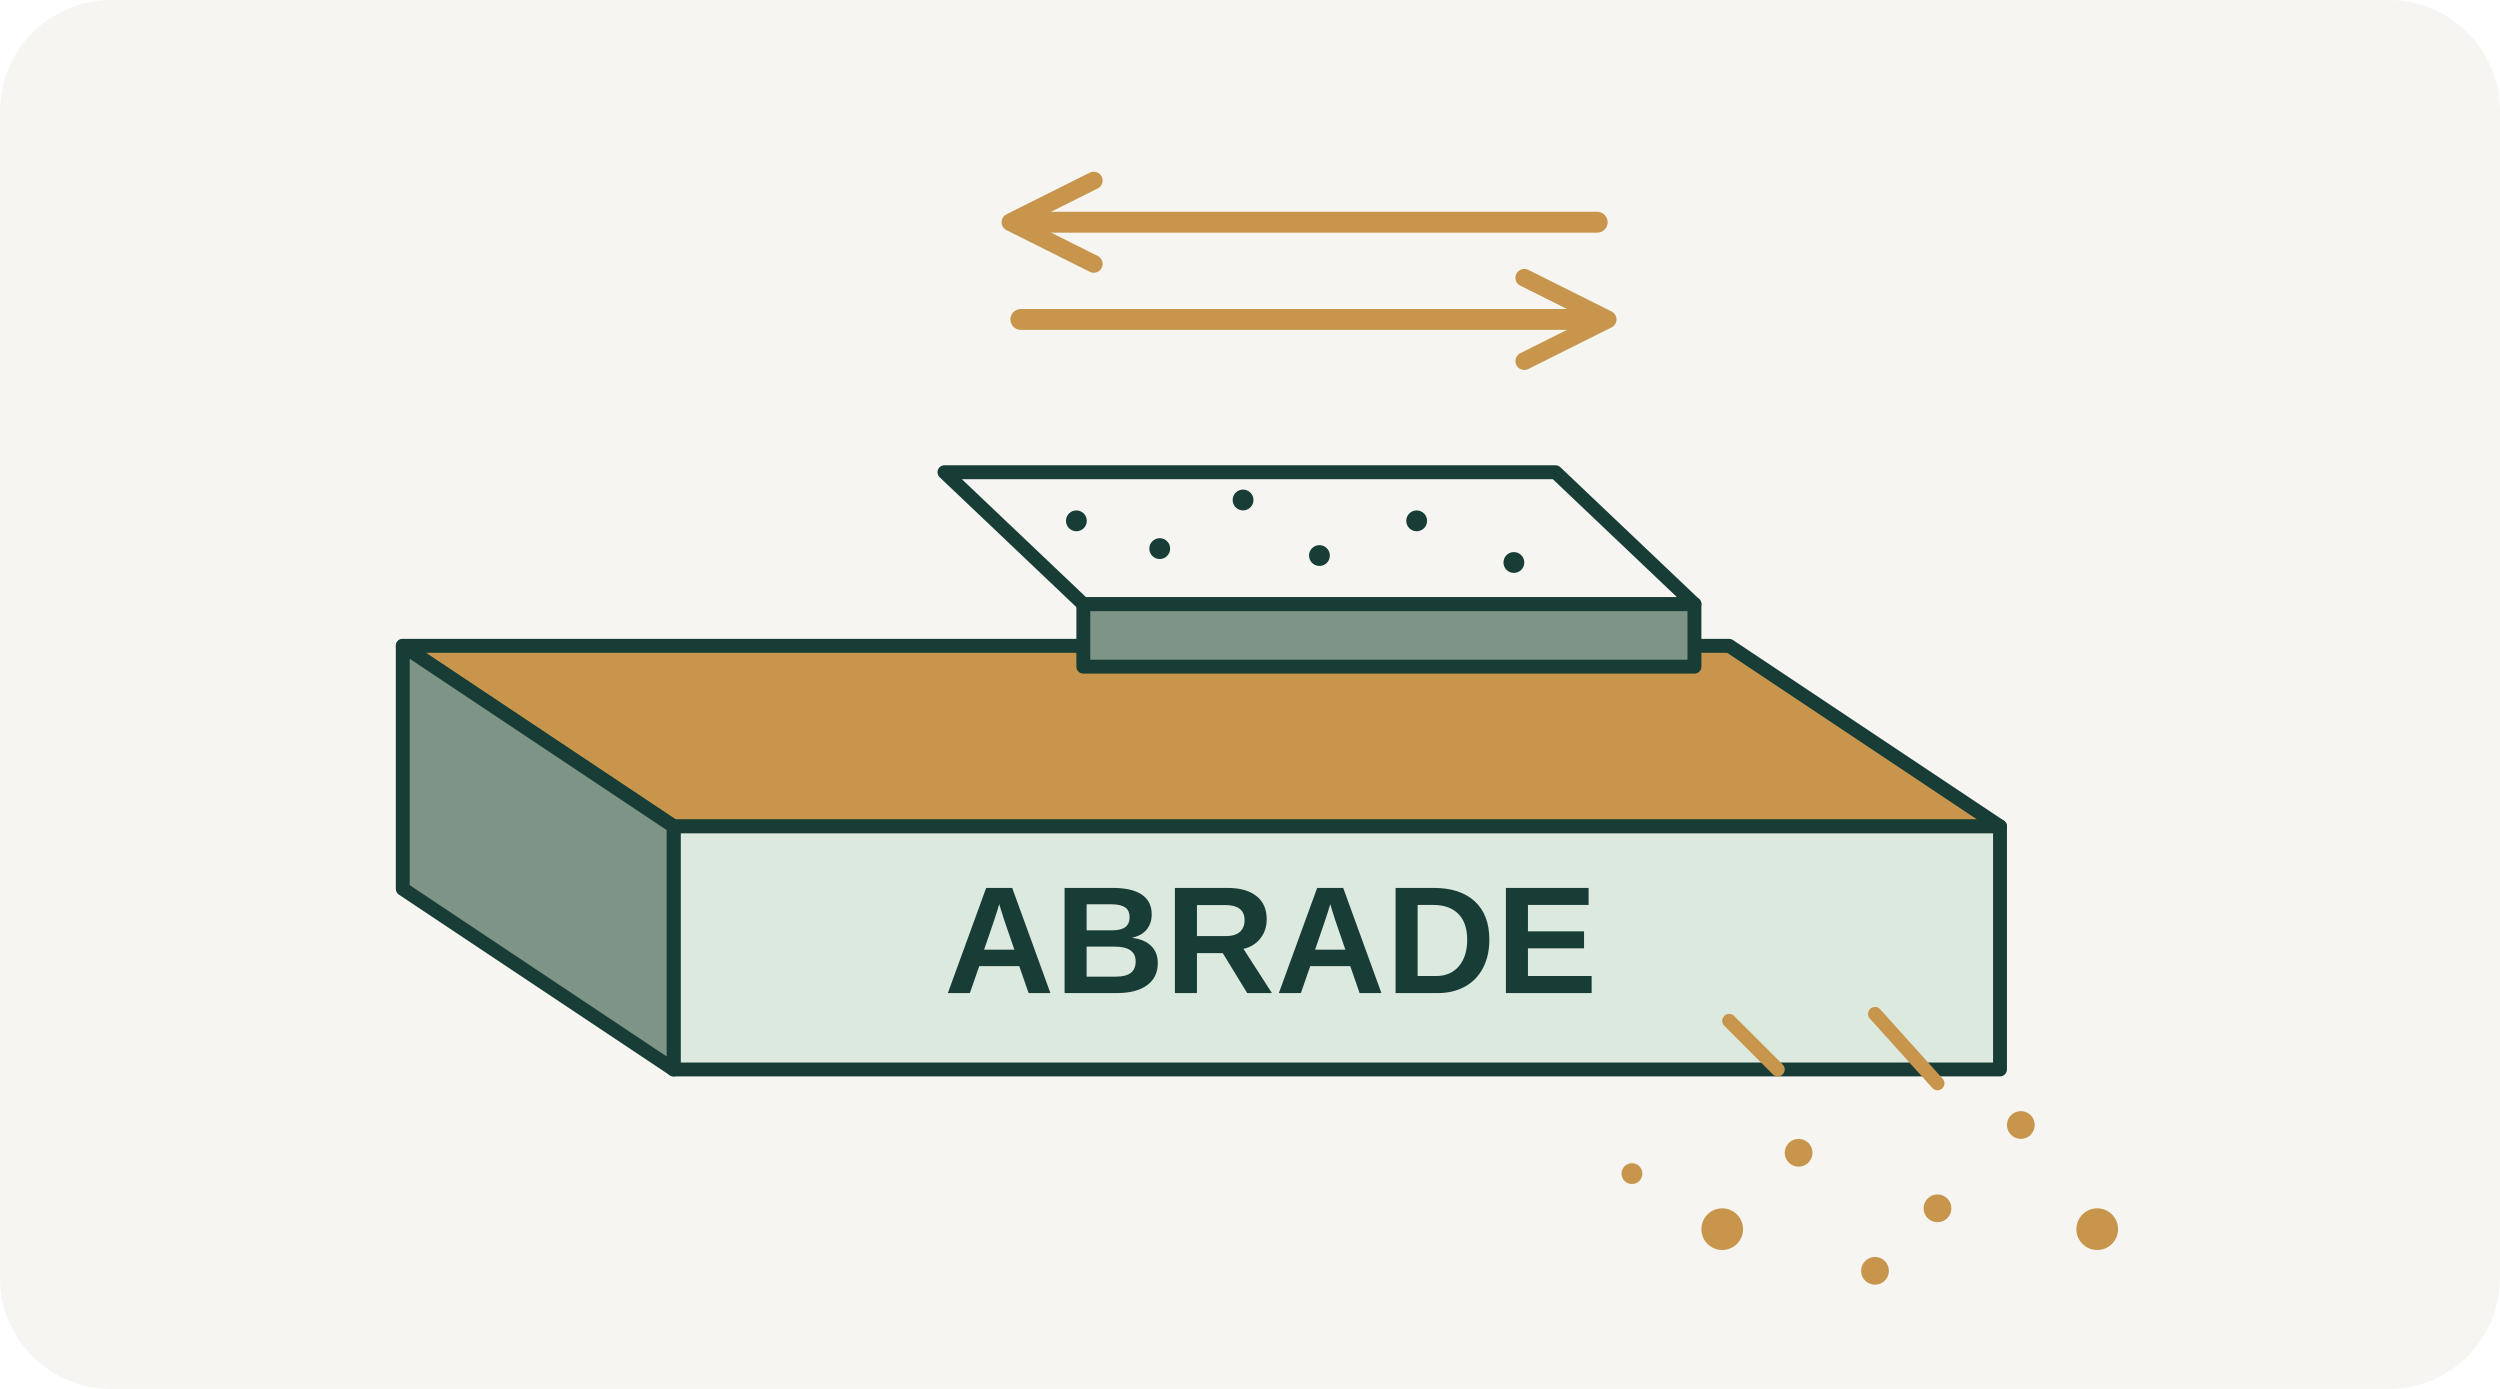
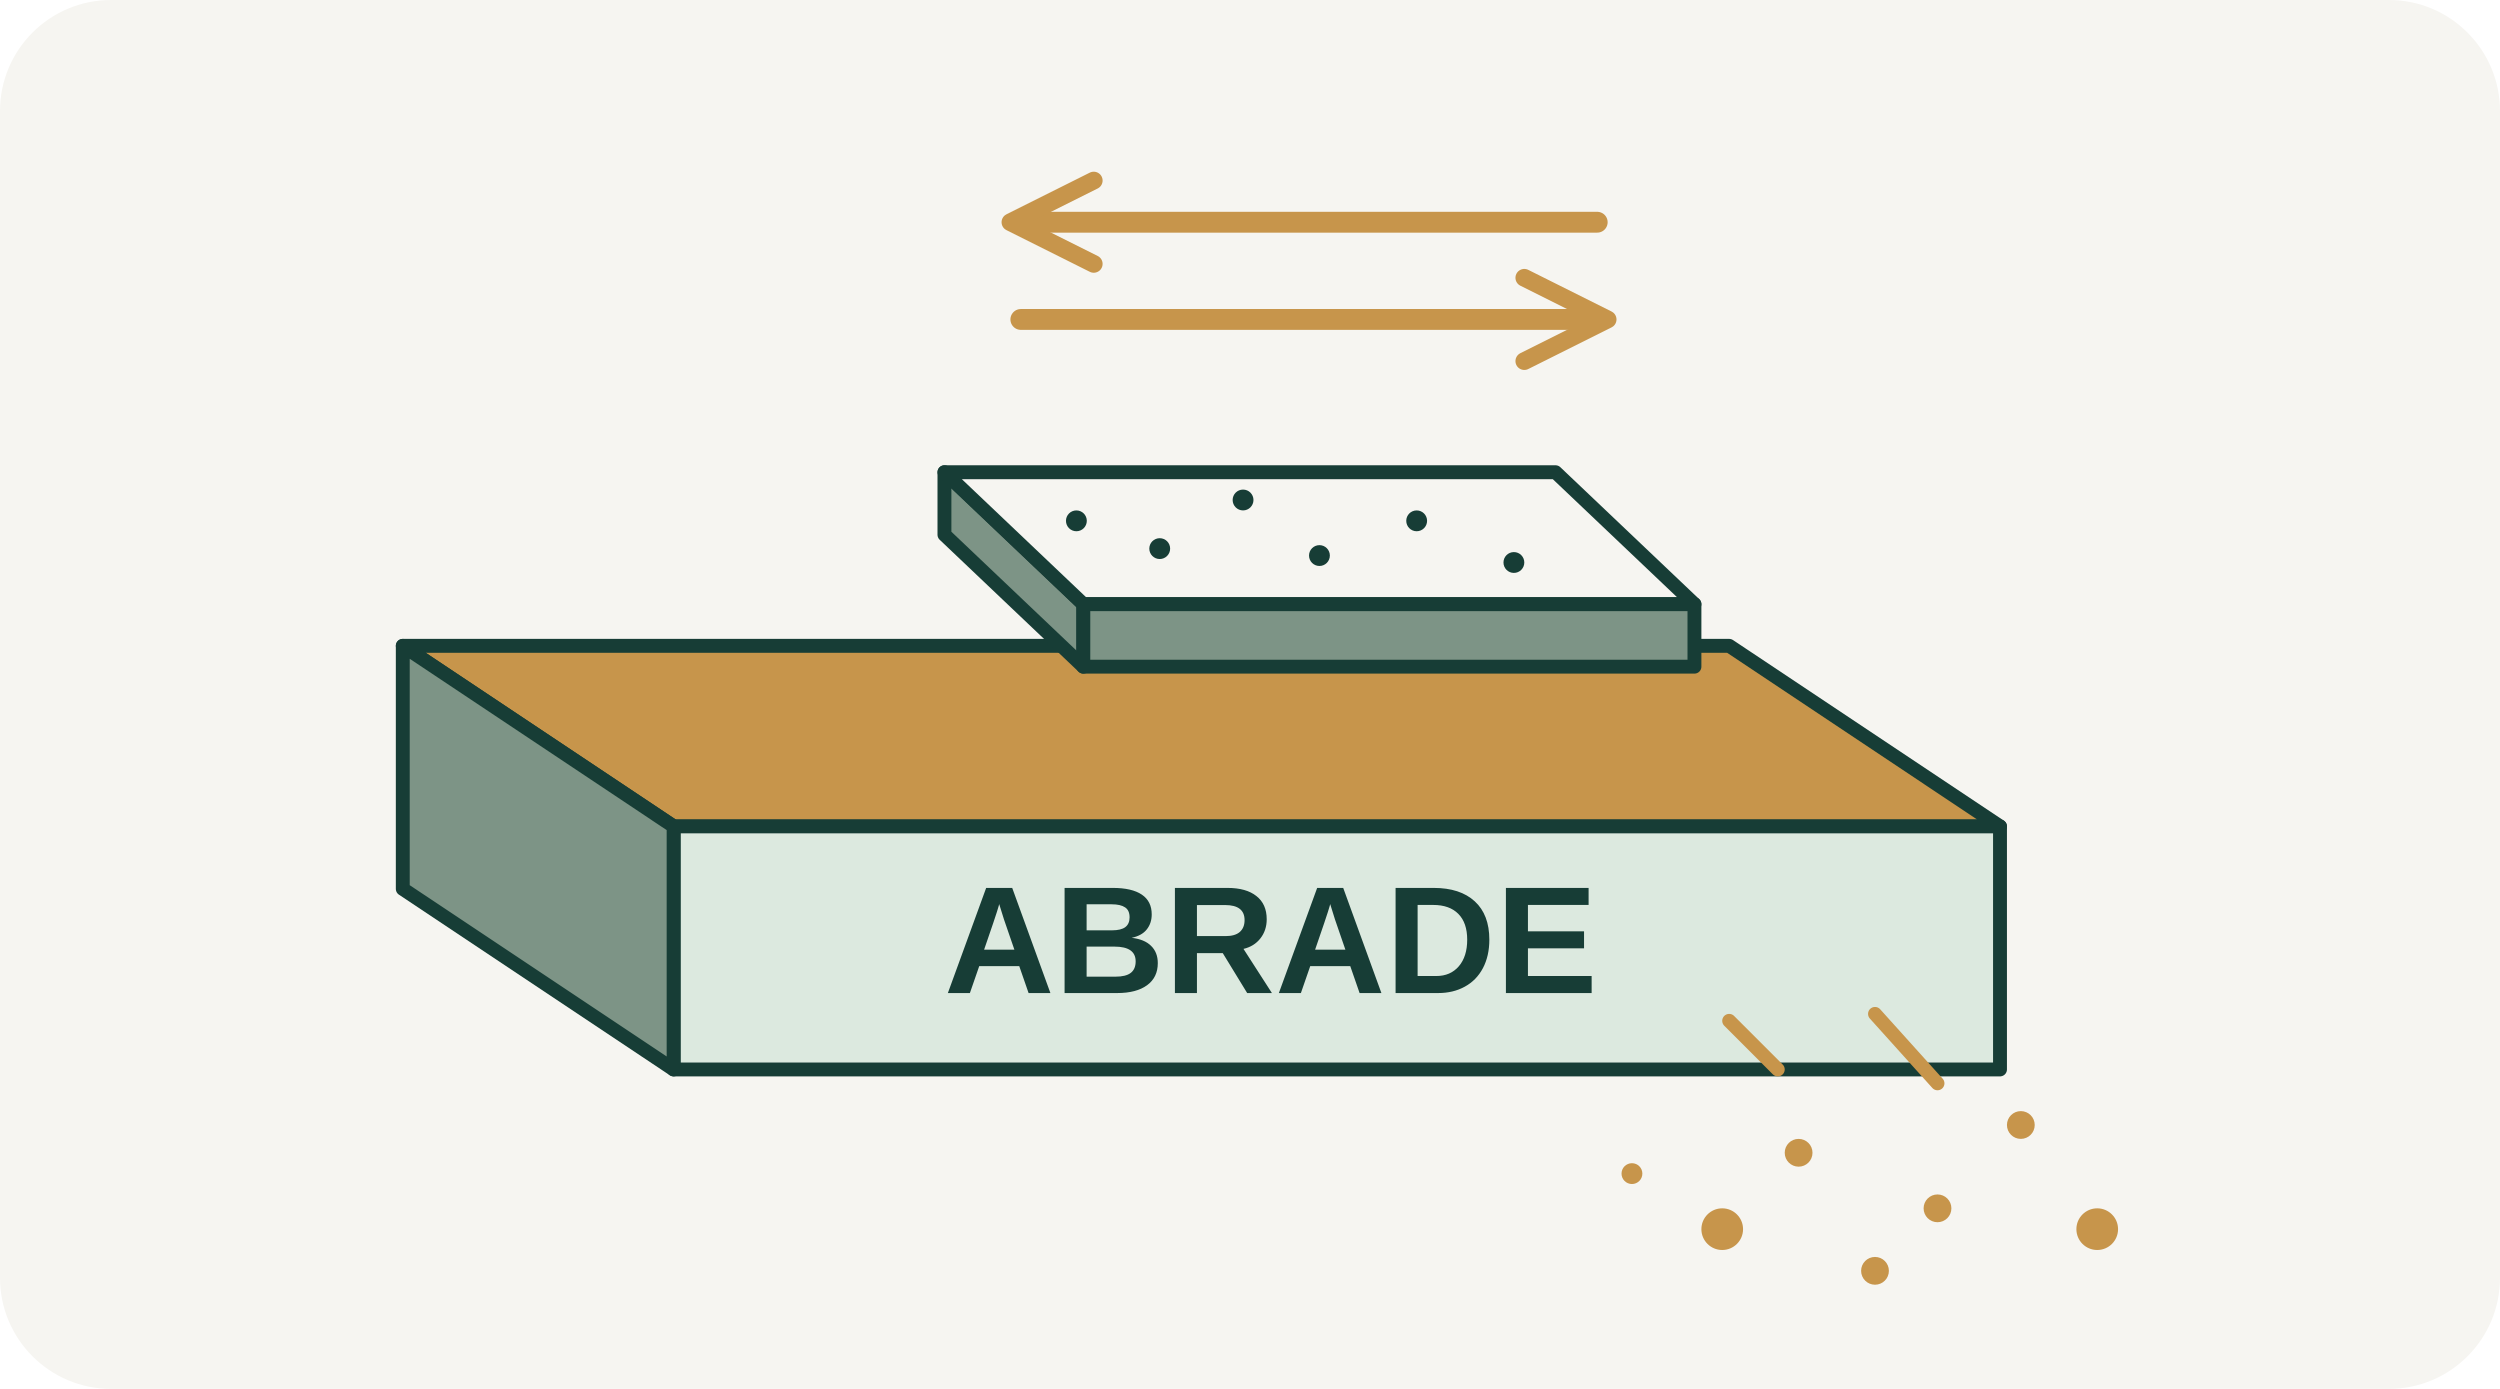
<svg xmlns="http://www.w3.org/2000/svg" viewBox="0 0 360 200" role="img" aria-labelledby="title desc">
  <defs>
    <marker id="arr" viewBox="0 0 10 10" refX="8" refY="5" markerWidth="5" markerHeight="5" orient="auto-start-reverse">
      <path d="M1 1L9 5 1 9" fill="none" stroke="#c7954b" stroke-width="1.7" stroke-linecap="round" stroke-linejoin="round" />
    </marker>
  </defs>
  <rect width="360" height="200" rx="16" fill="#f6f5f1" />
  <path d="M58 93L249 93 288 119 97 119Z" fill="#c7954b" stroke="#173d36" stroke-width="2" stroke-linecap="round" stroke-linejoin="round" />
  <path d="M97 119H288V154H97Z" fill="#dce9df" stroke="#173d36" stroke-width="2" stroke-linecap="round" stroke-linejoin="round" />
  <path d="M58 93L97 119V154L58 128Z" fill="#7d9486" stroke="#173d36" stroke-width="2" stroke-linecap="round" stroke-linejoin="round" />
  <text x="183" y="143" fill="#173d36" font-family="Arial, sans-serif" font-size="22" font-weight="600" text-anchor="middle">ABRADE</text>
+   <path d="M136 68L156 87V96L136 77Z" fill="#7d9486" stroke="#173d36" stroke-width="2" stroke-linecap="round" stroke-linejoin="round" />
  <path d="M136 68L224 68 244 87 156 87Z" fill="#f6f5f1" stroke="#173d36" stroke-width="2" stroke-linecap="round" stroke-linejoin="round" />
  <path d="M156 87H244V96H156Z" fill="#7d9486" stroke="#173d36" stroke-width="2" stroke-linecap="round" stroke-linejoin="round" />
  <circle cx="155" cy="75" r="1.5" fill="#173d36" stroke="none" stroke-width="2" />
  <circle cx="167" cy="79" r="1.5" fill="#173d36" stroke="none" stroke-width="2" />
  <circle cx="179" cy="72" r="1.5" fill="#173d36" stroke="none" stroke-width="2" />
  <circle cx="190" cy="80" r="1.5" fill="#173d36" stroke="none" stroke-width="2" />
  <circle cx="204" cy="75" r="1.5" fill="#173d36" stroke="none" stroke-width="2" />
  <circle cx="218" cy="81" r="1.5" fill="#173d36" stroke="none" stroke-width="2" />
  <path d="M147 46L230 46" fill="none" stroke="#c7954b" stroke-width="3" stroke-linecap="round" stroke-linejoin="round" marker-end="url(#arr)" />
  <path d="M230 32L147 32" fill="none" stroke="#c7954b" stroke-width="3" stroke-linecap="round" stroke-linejoin="round" marker-end="url(#arr)" />
  <circle cx="259" cy="166" r="2" fill="#c7954b" stroke="none" stroke-width="2" />
  <circle cx="279" cy="174" r="2" fill="#c7954b" stroke="none" stroke-width="2" />
  <circle cx="248" cy="177" r="3" fill="#c7954b" stroke="none" stroke-width="2" />
  <circle cx="291" cy="162" r="2" fill="#c7954b" stroke="none" stroke-width="2" />
  <circle cx="270" cy="183" r="2" fill="#c7954b" stroke="none" stroke-width="2" />
  <circle cx="302" cy="177" r="3" fill="#c7954b" stroke="none" stroke-width="2" />
  <circle cx="235" cy="169" r="1.5" fill="#c7954b" stroke="none" stroke-width="2" />
  <path d="M249 147l7 7M270 146l9 10" fill="none" stroke="#c7954b" stroke-width="2" stroke-linecap="round" stroke-linejoin="round" />
</svg>
